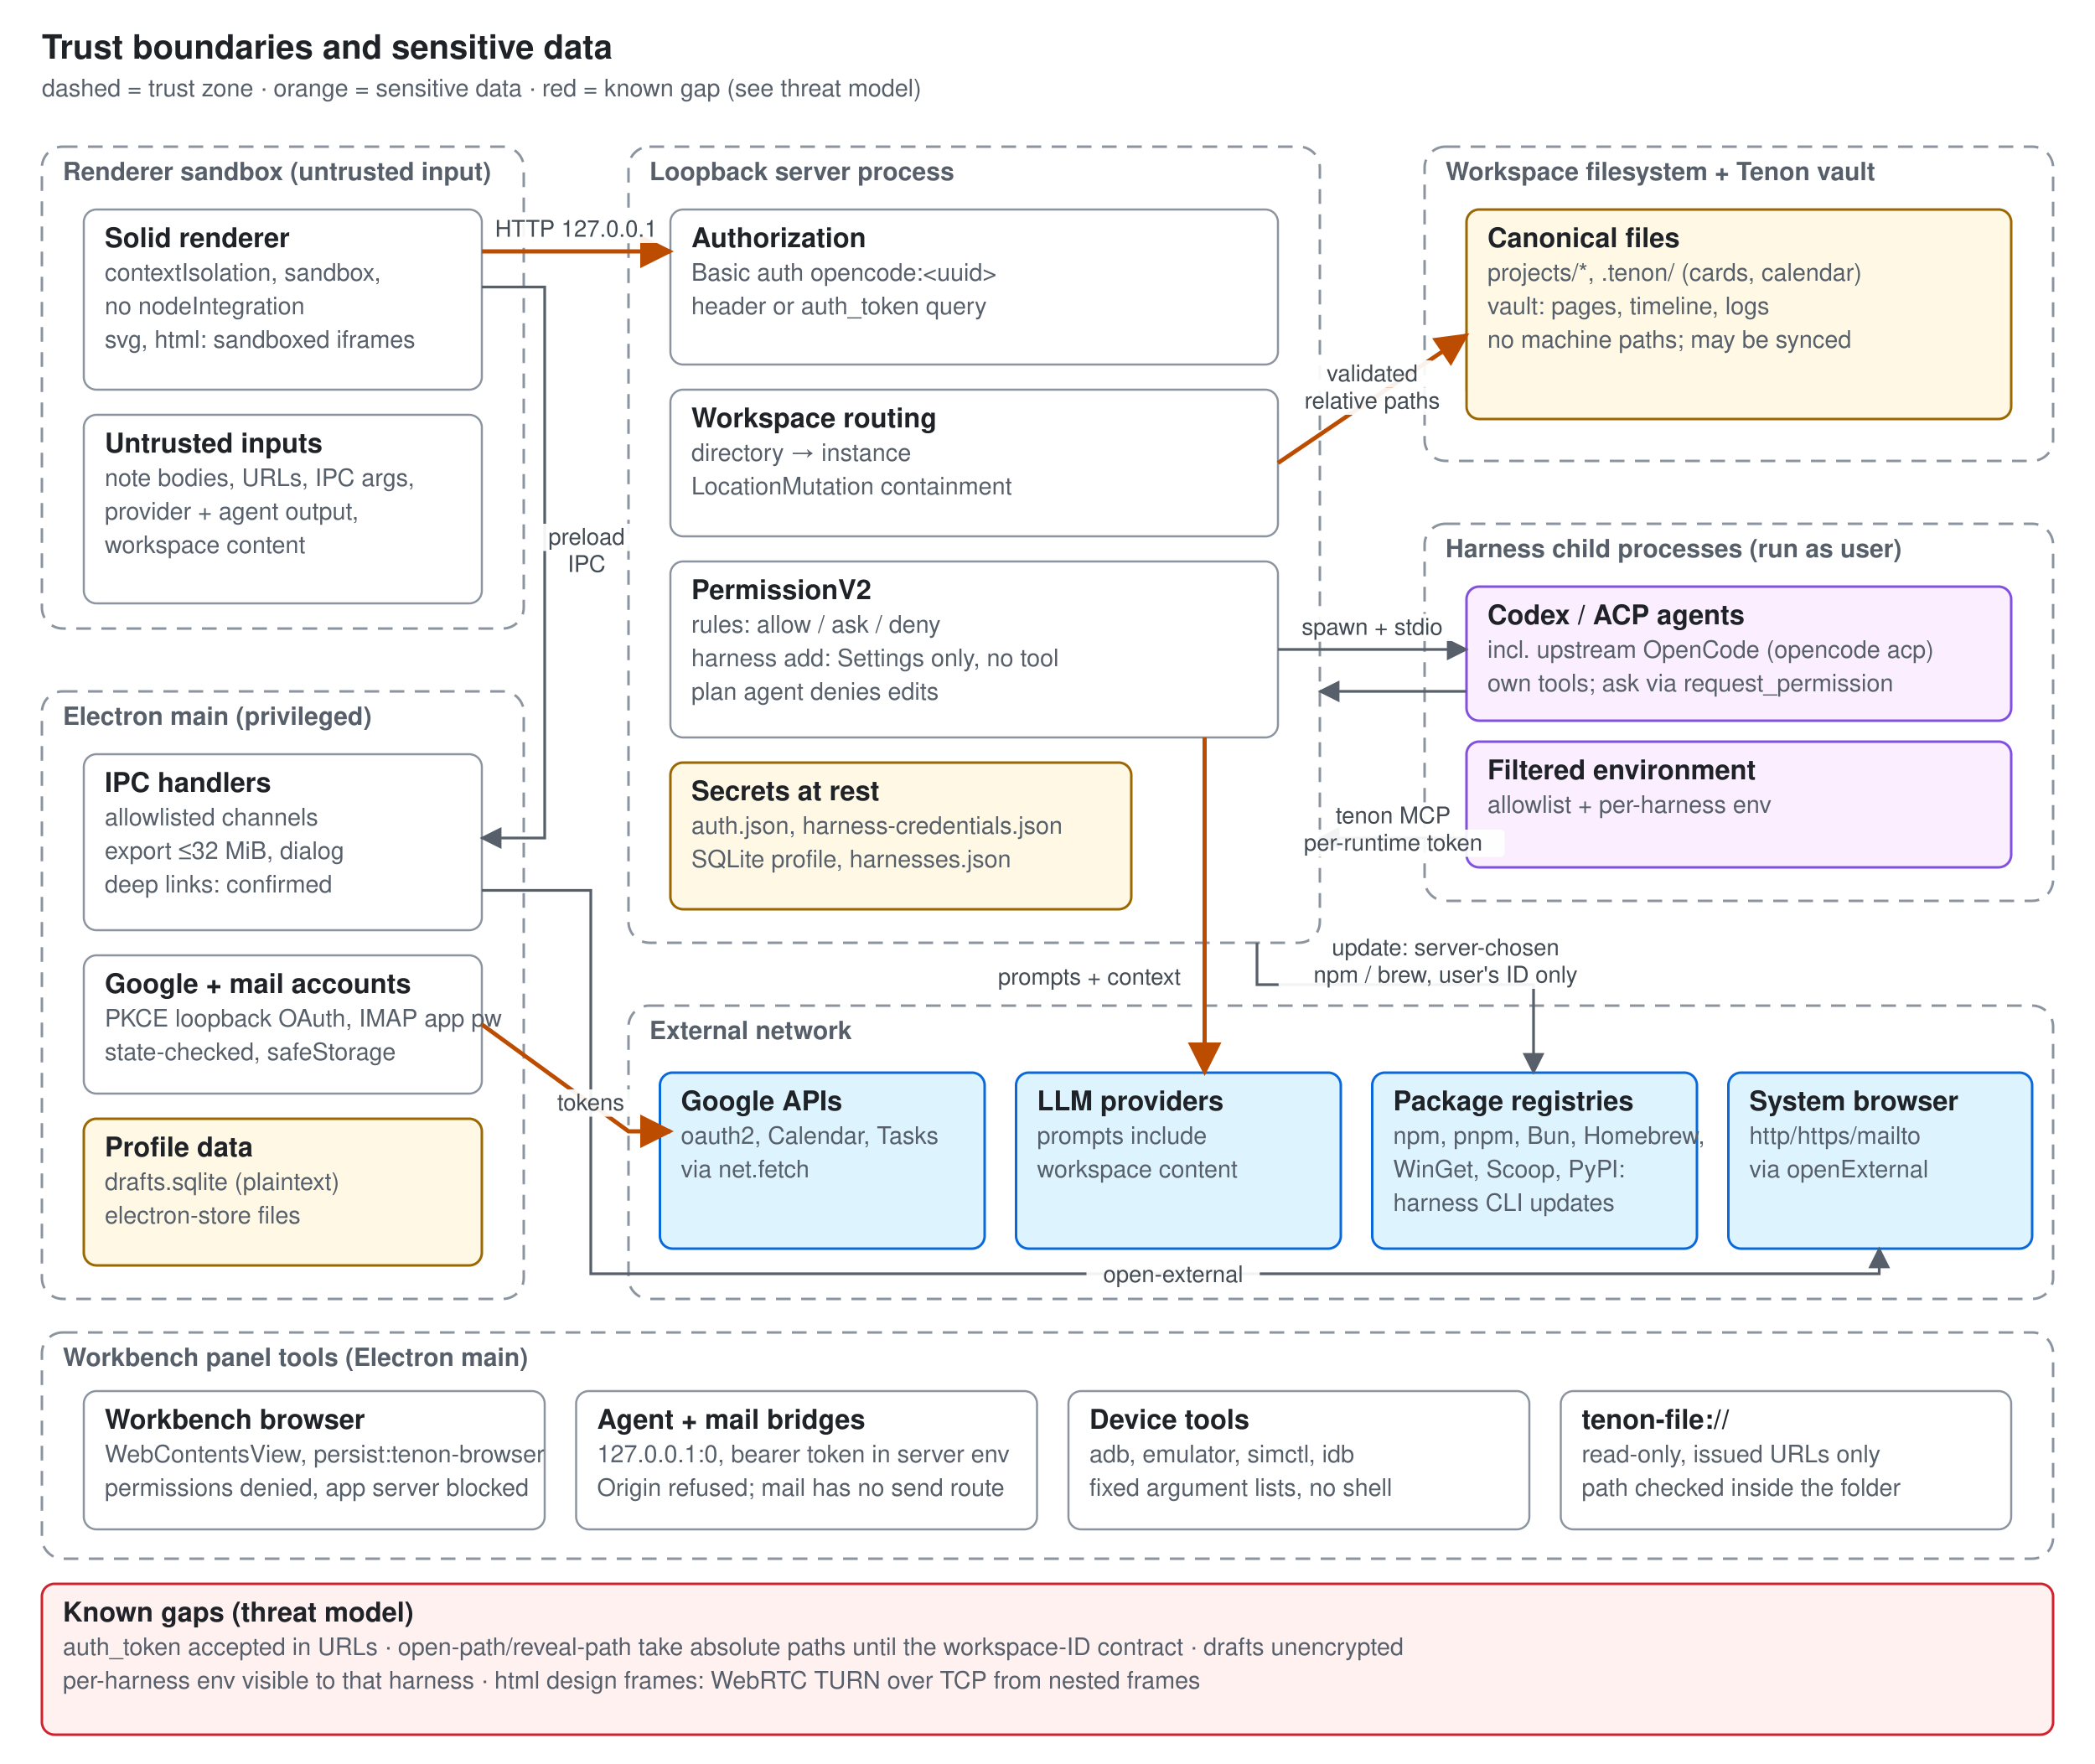
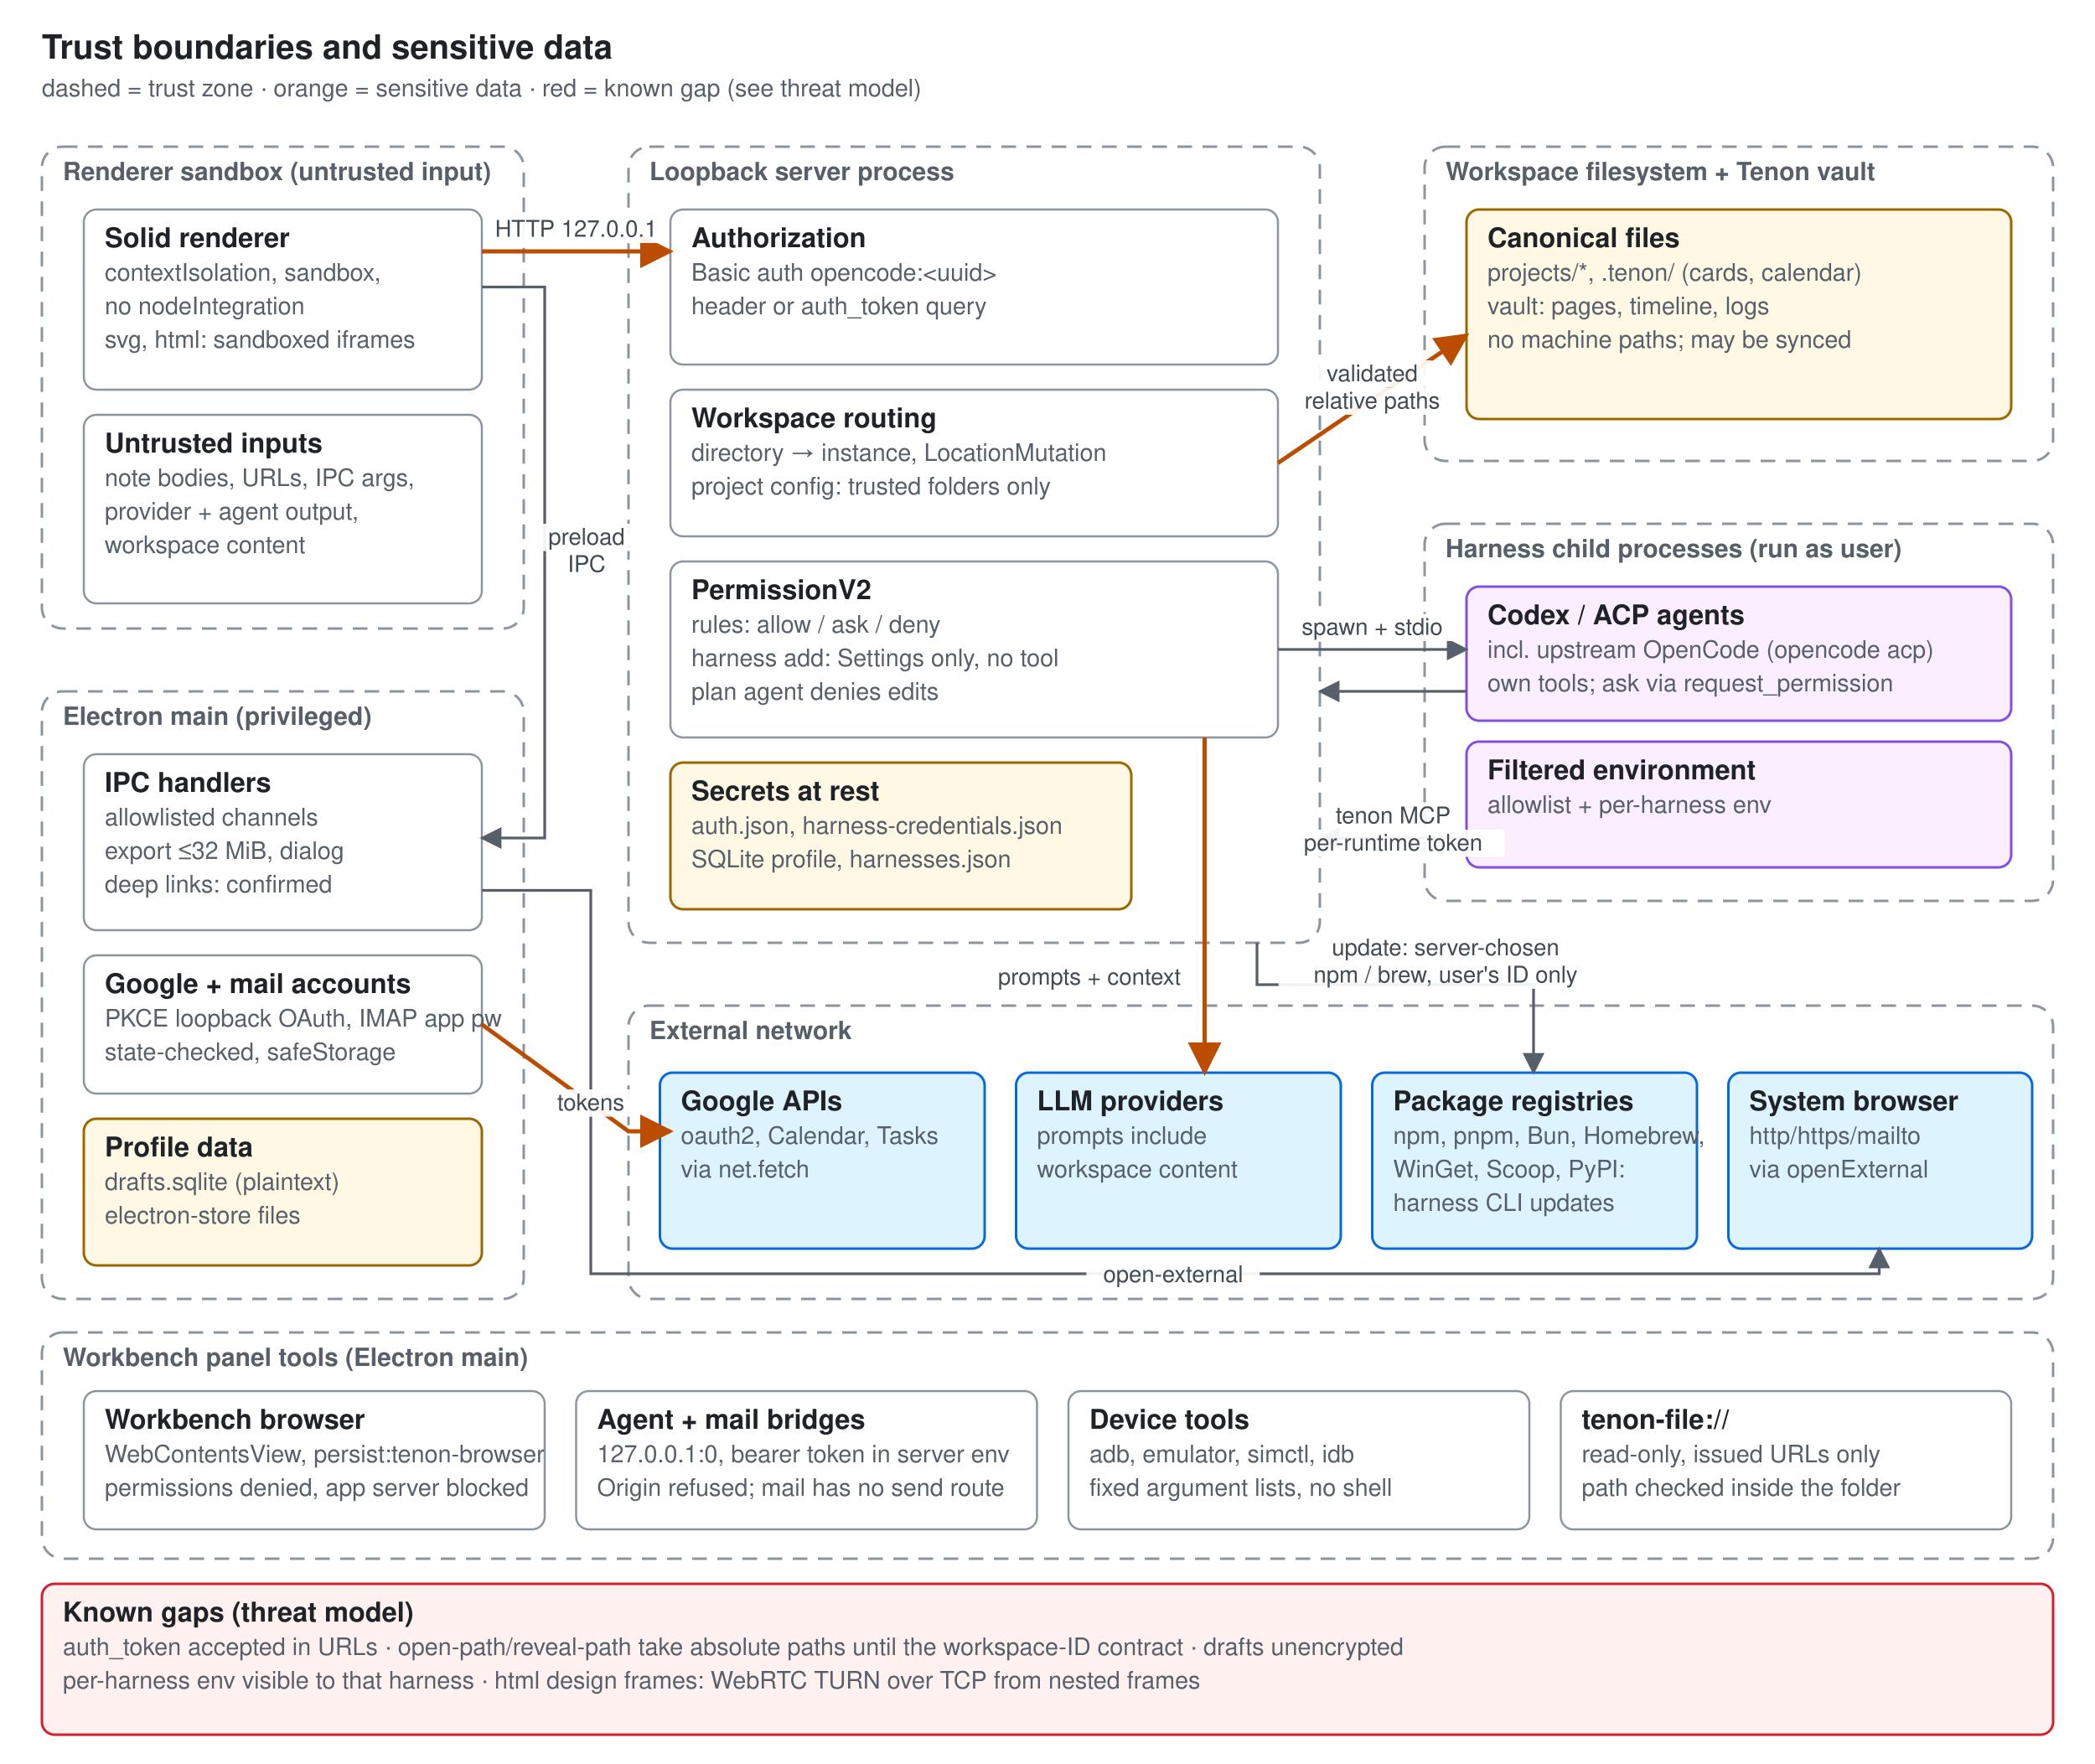
<svg xmlns="http://www.w3.org/2000/svg" viewBox="0 0 1000 842" width="1000" height="842" role="img" aria-labelledby="title desc">
  <style>
  .bg{fill:#ffffff}
  text{font-family:ui-sans-serif,system-ui,-apple-system,"Segoe UI",Helvetica,Arial,sans-serif;font-size:13px;fill:#1f2328}
  .t{font-weight:600}
  .s{font-size:11.5px;fill:#57606a}
  .h{font-size:16px;font-weight:600}
  .lbl{font-size:11px;fill:#424a53}
  .lblbg{fill:#ffffff;opacity:.92}
  .box{fill:#f6f8fa;stroke:#57606a;stroke-width:1.2}
  .sub{fill:#ffffff;stroke:#8c959f;stroke-width:1}
  .store{fill:#fff8e5;stroke:#9a6700;stroke-width:1.2}
  .ext{fill:#ddf4ff;stroke:#0969da;stroke-width:1.2}
  .proc{fill:#fbefff;stroke:#8250df;stroke-width:1.2}
  .zone{fill:none;stroke:#8c959f;stroke-width:1.2;stroke-dasharray:7 5}
  .zonet{font-size:12px;font-weight:600;fill:#57606a}
  .gapz{fill:#fff1f0;stroke:#cf222e;stroke-width:1.2}
  .e{fill:none;stroke:#57606a;stroke-width:1.3}
  .d{stroke-dasharray:5 4}
  .r{stroke:#cf222e}
  .sens{stroke:#bc4c00;stroke-width:2}
  .ah{fill:#57606a}
  .ahr{fill:#cf222e}
  .ahs{fill:#bc4c00}
  .life{stroke:#8c959f;stroke-width:1;stroke-dasharray:4 4}
  .act{fill:#eaeef2;stroke:#57606a;stroke-width:1}
  .frag{fill:none;stroke:#8c959f;stroke-width:1}
  .fragt{fill:#eaeef2;stroke:#8c959f;stroke-width:1}
  .dot{fill:#1f2328}
  .ring{fill:none;stroke:#1f2328;stroke-width:1.5}
  .dia{fill:#ffffff;stroke:#57606a;stroke-width:1.2}
  .bar{fill:#1f2328}
  @media (prefers-color-scheme: dark){
    .bg{fill:#0d1117}
    text{fill:#e6edf3}
    .s{fill:#9198a1} .lbl{fill:#c9d1d9} .lblbg{fill:#0d1117}
    .box{fill:#161b22;stroke:#8b949e} .sub{fill:#0d1117;stroke:#6e7681}
    .store{fill:#2b2111;stroke:#d29922} .ext{fill:#0c2d4a;stroke:#4493f8}
    .proc{fill:#271a3d;stroke:#ab7df8}
    .zone{stroke:#6e7681} .zonet{fill:#9198a1}
    .gapz{fill:#3a1517;stroke:#f85149}
    .e{stroke:#9198a1} .r{stroke:#f85149} .sens{stroke:#f0883e}
    .ah{fill:#9198a1} .ahr{fill:#f85149} .ahs{fill:#f0883e}
    .life{stroke:#6e7681} .act{fill:#21262d;stroke:#8b949e}
    .frag{stroke:#6e7681} .fragt{fill:#21262d;stroke:#6e7681}
    .dot{fill:#e6edf3} .ring{stroke:#e6edf3} .dia{fill:#0d1117;stroke:#8b949e} .bar{fill:#e6edf3}
  }
</style>
  <defs>
    <marker id="a" viewBox="0 0 10 10" refX="9" refY="5" markerWidth="8" markerHeight="8" orient="auto-start-reverse">
      <path class="ah" d="M0,0 L10,5 L0,10 z" />
    </marker>
    <marker id="ar" viewBox="0 0 10 10" refX="9" refY="5" markerWidth="8" markerHeight="8" orient="auto-start-reverse">
      <path class="ahr" d="M0,0 L10,5 L0,10 z" />
    </marker>
    <marker id="as" viewBox="0 0 10 10" refX="9" refY="5" markerWidth="8" markerHeight="8" orient="auto-start-reverse">
      <path class="ahs" d="M0,0 L10,5 L0,10 z" />
    </marker>
    <marker id="o" viewBox="0 0 10 10" refX="9" refY="5" markerWidth="9" markerHeight="9" orient="auto-start-reverse">
      <path class="e" d="M0,0 L10,5 L0,10" />
    </marker>
    <marker id="dm" viewBox="0 0 12 12" refX="1" refY="6" markerWidth="11" markerHeight="11" orient="auto-start-reverse">
      <path class="bar" d="M1,6 L6,1 L11,6 L6,11 z" />
    </marker>
  </defs>
  <rect class="bg" x="0" y="0" width="1000" height="842" />
  <text x="20" y="28" text-anchor="start" class="h">Trust boundaries and sensitive data</text>
  <text x="20" y="46" text-anchor="start" class="s">dashed = trust zone · orange = sensitive data · red = known gap (see threat model)</text>
  <rect class="zone" x="20" y="70" width="230" height="230" rx="10" />
  <text x="30" y="86" text-anchor="start" class="zonet">Renderer sandbox (untrusted input)</text>
  <rect class="sub" x="40" y="100" width="190" height="86" rx="6" />
  <text x="50" y="118" text-anchor="start" class="t">Solid renderer</text>
  <text x="50" y="134" text-anchor="start" class="s">contextIsolation, sandbox,</text>
  <text x="50" y="150" text-anchor="start" class="s">no nodeIntegration</text>
  <text x="50" y="166" text-anchor="start" class="s">svg, html: sandboxed iframes</text>
  <rect class="sub" x="40" y="198" width="190" height="90" rx="6" />
  <text x="50" y="216" text-anchor="start" class="t">Untrusted inputs</text>
  <text x="50" y="232" text-anchor="start" class="s">note bodies, URLs, IPC args,</text>
  <text x="50" y="248" text-anchor="start" class="s">provider + agent output,</text>
  <text x="50" y="264" text-anchor="start" class="s">workspace content</text>
  <rect class="zone" x="20" y="330" width="230" height="290" rx="10" />
  <text x="30" y="346" text-anchor="start" class="zonet">Electron main (privileged)</text>
  <rect class="sub" x="40" y="360" width="190" height="84" rx="6" />
  <text x="50" y="378" text-anchor="start" class="t">IPC handlers</text>
  <text x="50" y="394" text-anchor="start" class="s">allowlisted channels</text>
  <text x="50" y="410" text-anchor="start" class="s">export ≤32 MiB, dialog</text>
  <text x="50" y="426" text-anchor="start" class="s">deep links: confirmed</text>
  <rect class="sub" x="40" y="456" width="190" height="66" rx="6" />
  <text x="50" y="474" text-anchor="start" class="t">Google + mail accounts</text>
  <text x="50" y="490" text-anchor="start" class="s">PKCE loopback OAuth, IMAP app pw</text>
  <text x="50" y="506" text-anchor="start" class="s">state-checked, safeStorage</text>
  <rect class="store" x="40" y="534" width="190" height="70" rx="6" />
  <text x="50" y="552" text-anchor="start" class="t">Profile data</text>
  <text x="50" y="568" text-anchor="start" class="s">drafts.sqlite (plaintext)</text>
  <text x="50" y="584" text-anchor="start" class="s">electron-store files</text>
  <rect class="zone" x="300" y="70" width="330" height="380" rx="10" />
  <text x="310" y="86" text-anchor="start" class="zonet">Loopback server process</text>
  <rect class="sub" x="320" y="100" width="290" height="74" rx="6" />
  <text x="330" y="118" text-anchor="start" class="t">Authorization</text>
  <text x="330" y="134" text-anchor="start" class="s">Basic auth opencode:&lt;uuid&gt;</text>
  <text x="330" y="150" text-anchor="start" class="s">header or auth_token query</text>
  <rect class="sub" x="320" y="186" width="290" height="70" rx="6" />
  <text x="330" y="204" text-anchor="start" class="t">Workspace routing</text>
-   <text x="330" y="220" text-anchor="start" class="s">directory → instance</text>
-   <text x="330" y="236" text-anchor="start" class="s">LocationMutation containment</text>
+   <text x="330" y="220" text-anchor="start" class="s">directory → instance, LocationMutation</text>
+   <text x="330" y="236" text-anchor="start" class="s">project config: trusted folders only</text>
  <rect class="sub" x="320" y="268" width="290" height="84" rx="6" />
  <text x="330" y="286" text-anchor="start" class="t">PermissionV2</text>
  <text x="330" y="302" text-anchor="start" class="s">rules: allow / ask / deny</text>
  <text x="330" y="318" text-anchor="start" class="s">harness add: Settings only, no tool</text>
  <text x="330" y="334" text-anchor="start" class="s">plan agent denies edits</text>
  <rect class="store" x="320" y="364" width="220" height="70" rx="6" />
  <text x="330" y="382" text-anchor="start" class="t">Secrets at rest</text>
  <text x="330" y="398" text-anchor="start" class="s">auth.json, harness-credentials.json</text>
  <text x="330" y="414" text-anchor="start" class="s">SQLite profile, harnesses.json</text>
  <rect class="zone" x="680" y="70" width="300" height="150" rx="10" />
  <text x="690" y="86" text-anchor="start" class="zonet">Workspace filesystem + Tenon vault</text>
  <rect class="store" x="700" y="100" width="260" height="100" rx="6" />
  <text x="710" y="118" text-anchor="start" class="t">Canonical files</text>
  <text x="710" y="134" text-anchor="start" class="s">projects/*, .tenon/ (cards, calendar)</text>
  <text x="710" y="150" text-anchor="start" class="s">vault: pages, timeline, logs</text>
  <text x="710" y="166" text-anchor="start" class="s">no machine paths; may be synced</text>
  <rect class="zone" x="680" y="250" width="300" height="180" rx="10" />
  <text x="690" y="266" text-anchor="start" class="zonet">Harness child processes (run as user)</text>
  <rect class="proc" x="700" y="280" width="260" height="64" rx="6" />
  <text x="710" y="298" text-anchor="start" class="t">Codex / ACP agents</text>
  <text x="710" y="314" text-anchor="start" class="s">incl. upstream OpenCode (opencode acp)</text>
  <text x="710" y="330" text-anchor="start" class="s">own tools; ask via request_permission</text>
  <rect class="proc" x="700" y="354" width="260" height="60" rx="6" />
  <text x="710" y="372" text-anchor="start" class="t">Filtered environment</text>
  <text x="710" y="388" text-anchor="start" class="s">allowlist + per-harness env</text>
  <rect class="zone" x="300" y="480" width="680" height="140" rx="10" />
  <text x="310" y="496" text-anchor="start" class="zonet">External network</text>
  <rect class="ext" x="315" y="512" width="155" height="84" rx="6" />
  <text x="325" y="530" text-anchor="start" class="t">Google APIs</text>
  <text x="325" y="546" text-anchor="start" class="s">oauth2, Calendar, Tasks</text>
  <text x="325" y="562" text-anchor="start" class="s">via net.fetch</text>
  <rect class="ext" x="485" y="512" width="155" height="84" rx="6" />
  <text x="495" y="530" text-anchor="start" class="t">LLM providers</text>
  <text x="495" y="546" text-anchor="start" class="s">prompts include</text>
  <text x="495" y="562" text-anchor="start" class="s">workspace content</text>
  <rect class="ext" x="655" y="512" width="155" height="84" rx="6" />
  <text x="665" y="530" text-anchor="start" class="t">Package registries</text>
  <text x="665" y="546" text-anchor="start" class="s">npm, pnpm, Bun, Homebrew,</text>
  <text x="665" y="562" text-anchor="start" class="s">WinGet, Scoop, PyPI:</text>
  <text x="665" y="578" text-anchor="start" class="s">harness CLI updates</text>
  <rect class="ext" x="825" y="512" width="145" height="84" rx="6" />
  <text x="835" y="530" text-anchor="start" class="t">System browser</text>
  <text x="835" y="546" text-anchor="start" class="s">http/https/mailto</text>
  <text x="835" y="562" text-anchor="start" class="s">via openExternal</text>
  <path class="e " d="M230,137 L260,137 L260,400 L230,400" marker-end="url(#a)" />
  <path class="e sens" d="M230,120 L320,120" marker-end="url(#as)" />
  <path class="e sens" d="M610,221 L700,160" marker-end="url(#as)" />
  <path class="e " d="M610,310 L700,310" marker-end="url(#a)" />
  <path class="e " d="M700,330 L630,330" marker-end="url(#a)" />
  <path class="e " d="M700,400 L630,400" marker-end="url(#a)" />
  <path class="e sens" d="M230,489 L300,540 L320,540" marker-end="url(#as)" />
  <path class="e sens" d="M575,352 L575,512" marker-end="url(#as)" />
  <path class="e " d="M600,450 L600,470 L732,470 L732,512" marker-end="url(#a)" />
  <path class="e " d="M230,425 L282,425 L282,608 L897,608 L897,596" marker-end="url(#a)" />
  <rect class="zone" x="20" y="636" width="960" height="108" rx="10" />
  <text x="30" y="652" text-anchor="start" class="zonet">Workbench panel tools (Electron main)</text>
  <rect class="sub" x="40" y="664" width="220" height="66" rx="6" />
  <text x="50" y="682" text-anchor="start" class="t">Workbench browser</text>
  <text x="50" y="698" text-anchor="start" class="s">WebContentsView, persist:tenon-browser</text>
  <text x="50" y="714" text-anchor="start" class="s">permissions denied, app server blocked</text>
  <rect class="sub" x="275" y="664" width="220" height="66" rx="6" />
  <text x="285" y="682" text-anchor="start" class="t">Agent + mail bridges</text>
  <text x="285" y="698" text-anchor="start" class="s">127.0.0.1:0, bearer token in server env</text>
  <text x="285" y="714" text-anchor="start" class="s">Origin refused; mail has no send route</text>
  <rect class="sub" x="510" y="664" width="220" height="66" rx="6" />
  <text x="520" y="682" text-anchor="start" class="t">Device tools</text>
  <text x="520" y="698" text-anchor="start" class="s">adb, emulator, simctl, idb</text>
  <text x="520" y="714" text-anchor="start" class="s">fixed argument lists, no shell</text>
  <rect class="sub" x="745" y="664" width="215" height="66" rx="6" />
  <text x="755" y="682" text-anchor="start" class="t">tenon-file://</text>
  <text x="755" y="698" text-anchor="start" class="s">read-only, issued URLs only</text>
  <text x="755" y="714" text-anchor="start" class="s">path checked inside the folder</text>
  <rect class="gapz" x="20" y="756" width="960" height="72" rx="6" />
  <text x="30" y="774" text-anchor="start" class="t">Known gaps (threat model)</text>
  <text x="30" y="790" text-anchor="start" class="s">auth_token accepted in URLs · open-path/reveal-path take absolute paths until the workspace-ID contract · drafts unencrypted</text>
  <text x="30" y="806" text-anchor="start" class="s">per-harness env visible to that harness · html design frames: WebRTC TURN over TCP from nested frames</text>
  <rect class="lblbg" x="256.4" y="250.0" width="47.3" height="13" rx="2" />
  <text class="lbl" x="280" y="260" text-anchor="middle">preload</text>
  <rect class="lblbg" x="268.1" y="263.0" width="23.7" height="13" rx="2" />
  <text class="lbl" x="280" y="273" text-anchor="middle">IPC</text>
  <rect class="lblbg" x="230.7" y="103.0" width="88.6" height="13" rx="2" />
  <text class="lbl" x="275" y="113" text-anchor="middle">HTTP 127.0.0.1</text>
  <rect class="lblbg" x="625.5" y="172.0" width="59.1" height="13" rx="2" />
  <text class="lbl" x="655" y="182" text-anchor="middle">validated</text>
  <rect class="lblbg" x="610.7" y="185.0" width="88.6" height="13" rx="2" />
  <text class="lbl" x="655" y="195" text-anchor="middle">relative paths</text>
  <rect class="lblbg" x="613.6" y="293.0" width="82.7" height="13" rx="2" />
  <text class="lbl" x="655" y="303" text-anchor="middle">spawn + stdio</text>
  <rect class="lblbg" x="635.5" y="383.0" width="59.1" height="13" rx="2" />
  <text class="lbl" x="665" y="393" text-anchor="middle">tenon MCP</text>
  <rect class="lblbg" x="611.9" y="396.0" width="106.3" height="13" rx="2" />
  <text class="lbl" x="665" y="406" text-anchor="middle">per-runtime token</text>
  <rect class="lblbg" x="261.3" y="520.0" width="41.4" height="13" rx="2" />
  <text class="lbl" x="282" y="530" text-anchor="middle">tokens</text>
  <rect class="lblbg" x="466.9" y="460.0" width="106.3" height="13" rx="2" />
  <text class="lbl" x="520" y="470" text-anchor="middle">prompts + context</text>
  <rect class="lblbg" x="625.0" y="446.0" width="129.9" height="13" rx="2" />
  <text class="lbl" x="690" y="456" text-anchor="middle">update: server-chosen</text>
  <rect class="lblbg" x="610.3" y="459.0" width="159.4" height="13" rx="2" />
  <text class="lbl" x="690" y="469" text-anchor="middle">npm / brew, user's ID only</text>
  <rect class="lblbg" x="518.6" y="602.0" width="82.7" height="13" rx="2" />
  <text class="lbl" x="560" y="612" text-anchor="middle">open-external</text>
</svg>
